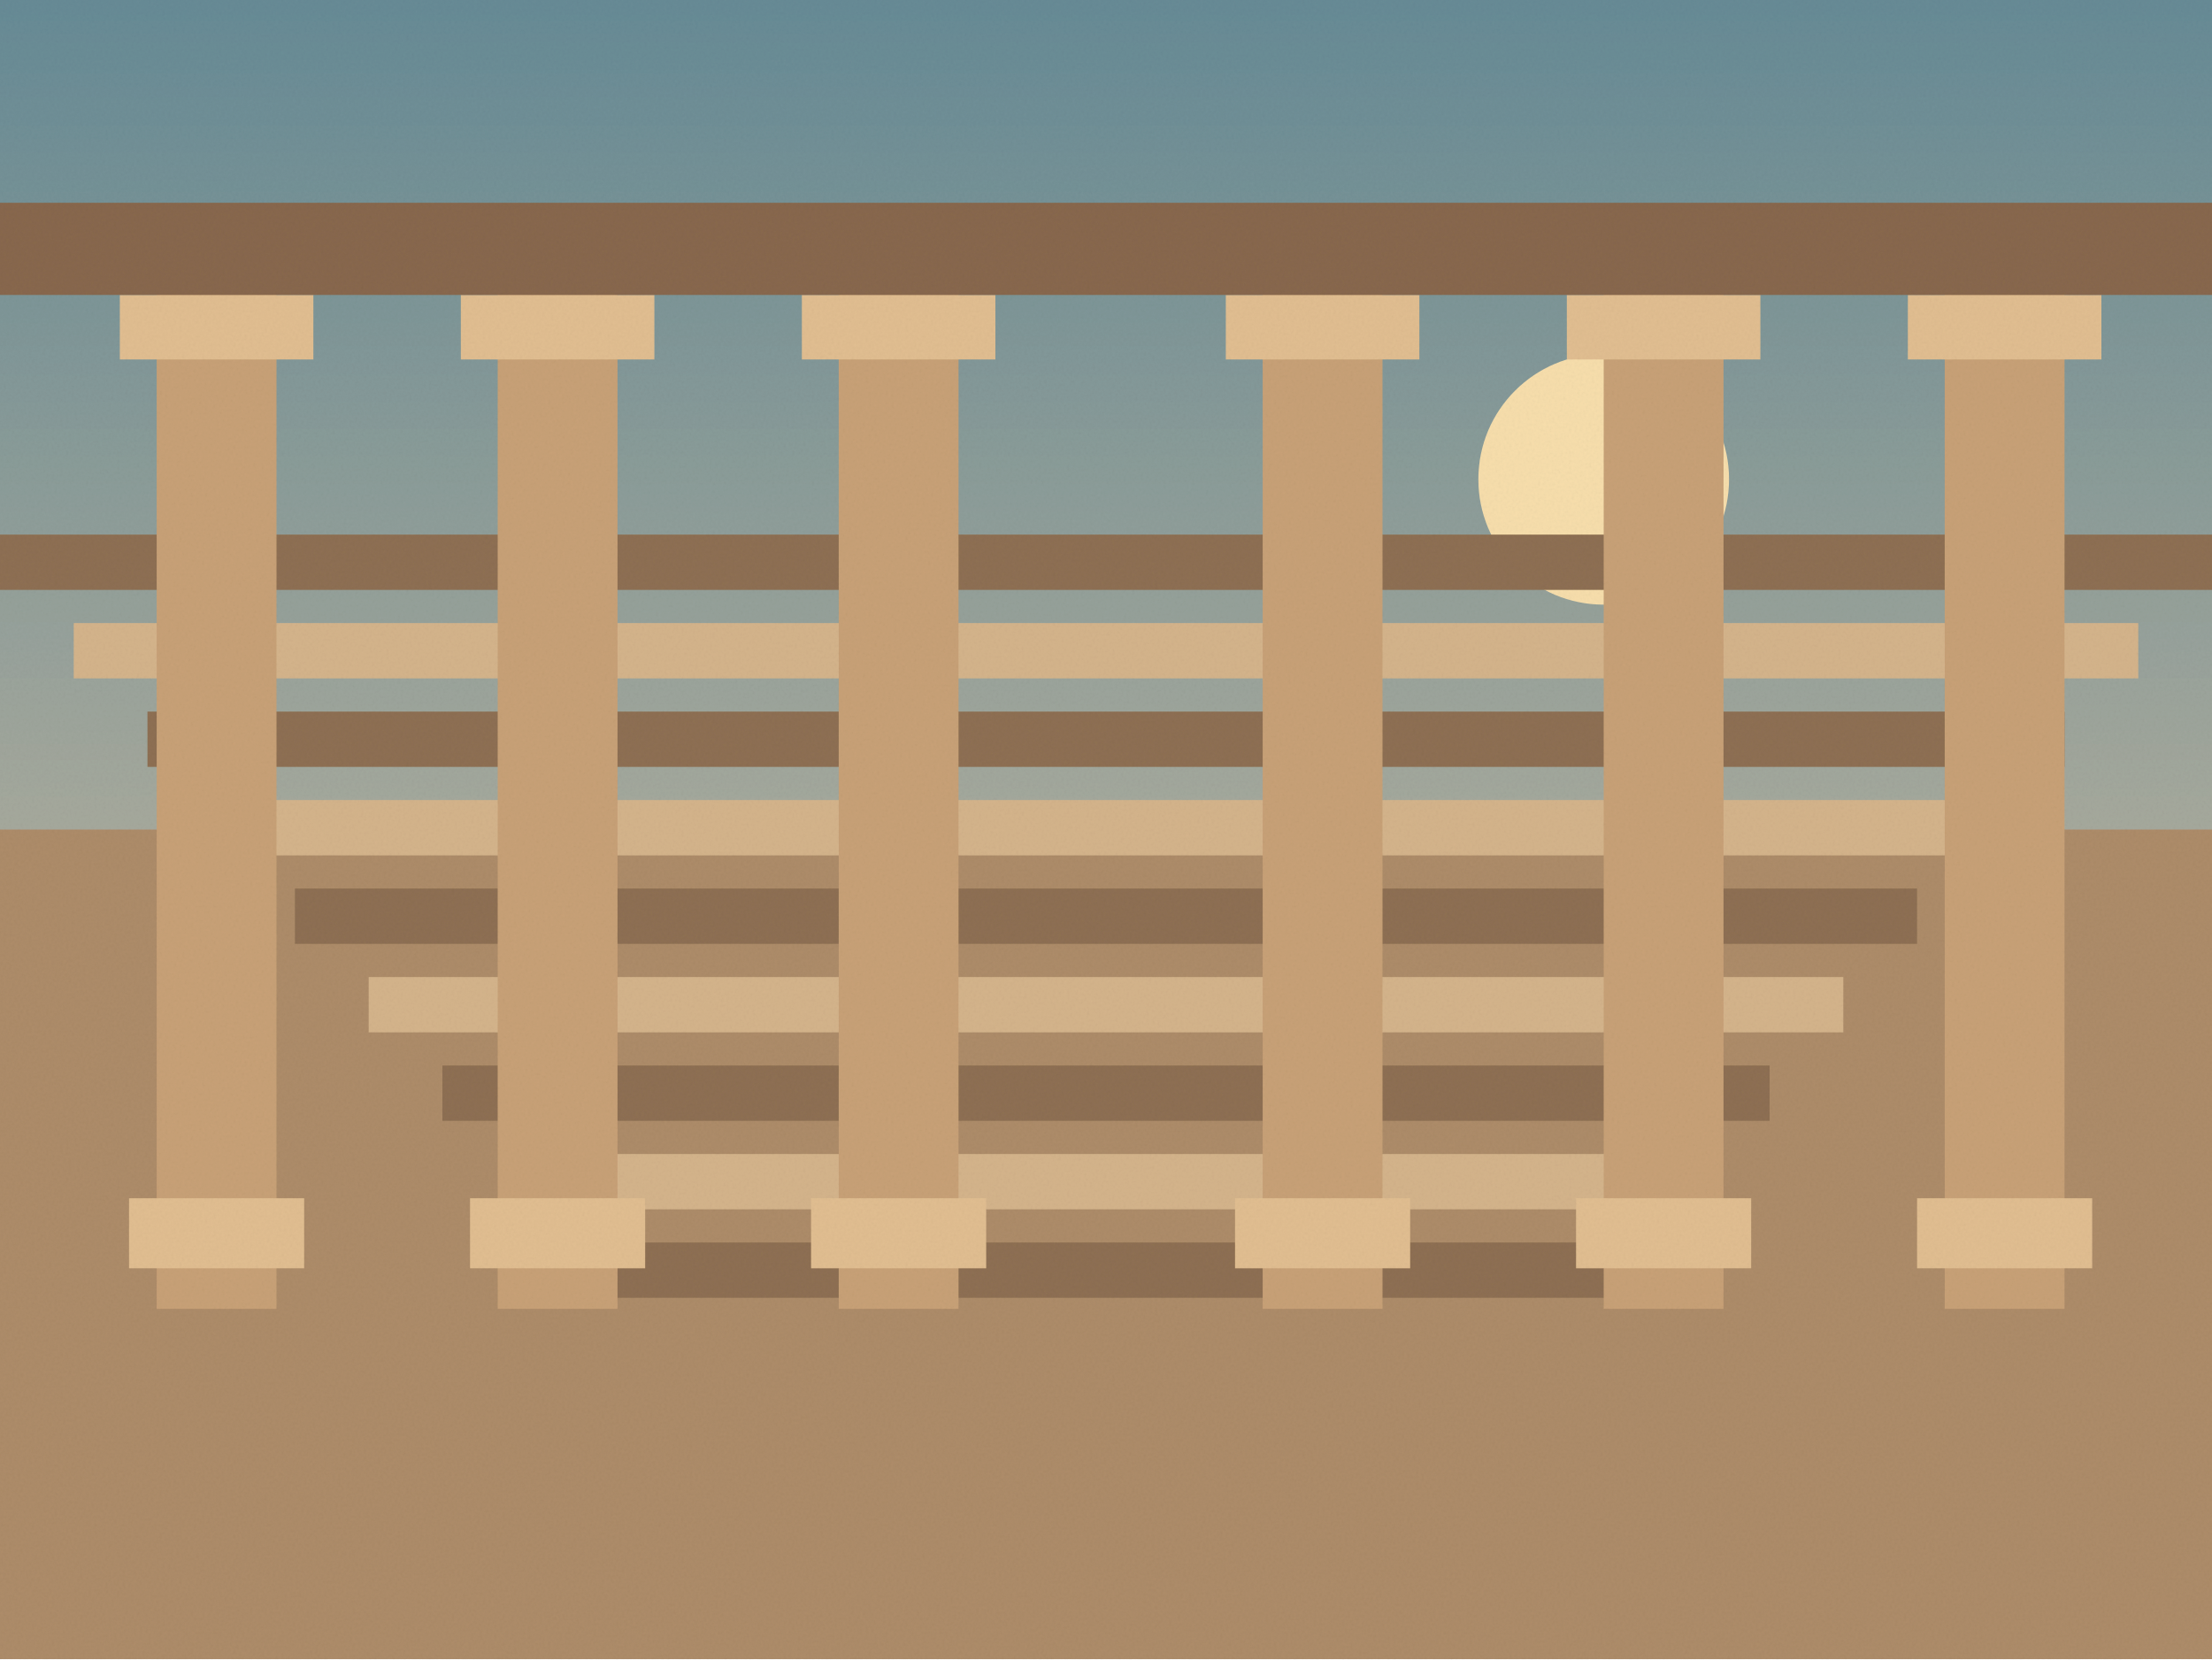
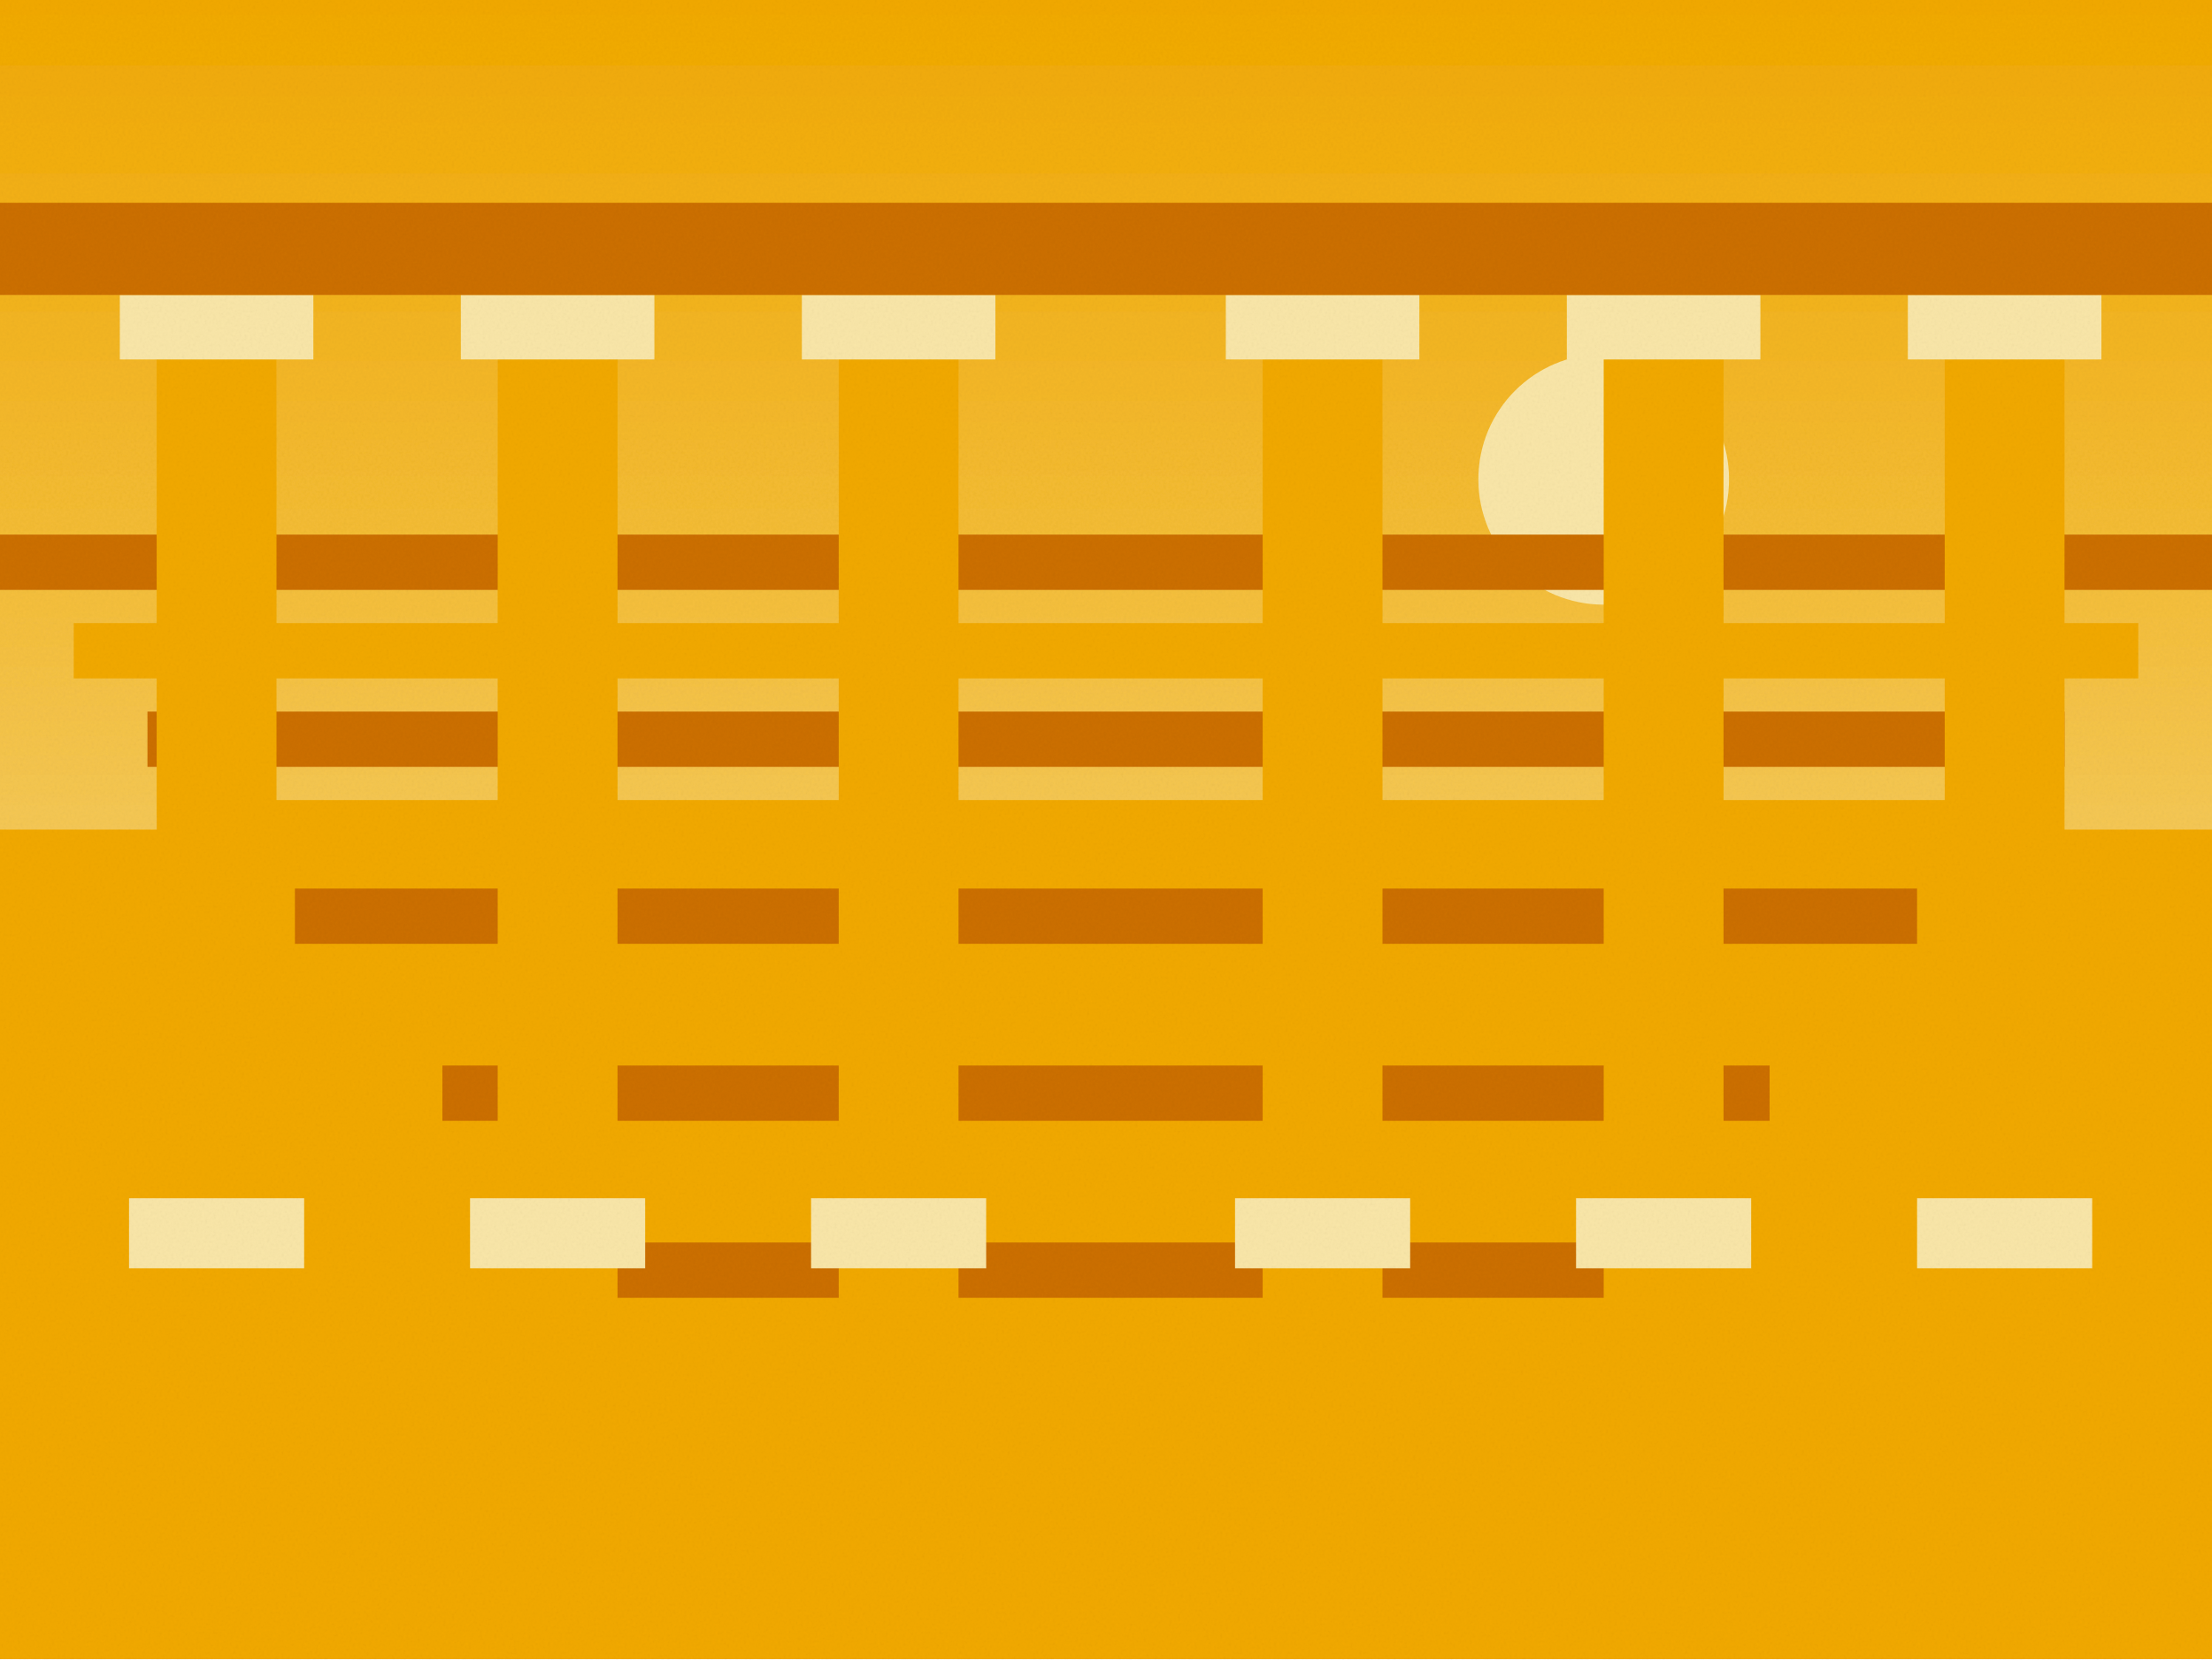
<svg xmlns="http://www.w3.org/2000/svg" width="1200" height="900" viewBox="0 0 1200 900">
  <defs>
    <linearGradient id="sky" x2="0" y2="1">
-       <stop stop-color="#678b96" />
-       <stop offset="1" stop-color="#e5c7a2" />
+       <stop stop-color="#F2A900" />
+       <stop offset="1" stop-color="#F9E6A8" />
    </linearGradient>
    <linearGradient id="ground" x2="0" y2="1">
-       <stop stop-color="#f8eee0" />
-       <stop offset="1" stop-color="#bdbeb6" />
+       <stop stop-color="#F9E6A8" />
+       <stop offset="1" stop-color="#F2A900" />
    </linearGradient>
    <filter id="grain">
      <feTurbulence type="fractalNoise" baseFrequency=".65" numOctaves="3" stitchTiles="stitch" />
      <feColorMatrix type="saturate" values="0" />
      <feComponentTransfer>
        <feFuncA type="linear" slope=".12" />
      </feComponentTransfer>
      <feBlend in="SourceGraphic" mode="multiply" />
    </filter>
  </defs>
  <g filter="url(#grain)">
    <path fill="url(#sky)" d="M0 0h1200v900H0z" />
-     <circle cx="870" cy="260" r="68" fill="#f7deac" />
-     <path fill="#ad8c69" d="M0 450h1200v450H0z" />
-     <path d="M0 290H1200v30H0z" fill="#8e7052" />
-     <path d="M40 338H1160v30H40z" fill="#d4b48b" />
-     <path d="M80 386H1120v30H80z" fill="#8e7052" />
-     <path d="M120 434H1080v30H120z" fill="#d4b48b" />
-     <path d="M160 482H1040v30H160z" fill="#8e7052" />
-     <path d="M200 530H1000v30H200z" fill="#d4b48b" />
-     <path d="M240 578H960v30H240z" fill="#8e7052" />
-     <path d="M280 626H920v30H280z" fill="#d4b48b" />
-     <path d="M320 674H880v30H320z" fill="#8e7052" />
-     <path d="M85 150h65v560h-65z" fill="#c8a177" />
-     <path d="M65 160h105v35H65zM70 650h95v38H70z" fill="#e1be91" />
-     <path d="M270 150h65v560h-65z" fill="#c8a177" />
-     <path d="M250 160h105v35H250zM255 650h95v38H255z" fill="#e1be91" />
-     <path d="M455 150h65v560h-65z" fill="#c8a177" />
-     <path d="M435 160h105v35H435zM440 650h95v38H440z" fill="#e1be91" />
-     <path d="M685 150h65v560h-65z" fill="#c8a177" />
-     <path d="M665 160h105v35H665zM670 650h95v38H670z" fill="#e1be91" />
-     <path d="M870 150h65v560h-65z" fill="#c8a177" />
-     <path d="M850 160h105v35H850zM855 650h95v38H855z" fill="#e1be91" />
-     <path d="M1055 150h65v560h-65z" fill="#c8a177" />
-     <path d="M1035 160h105v35H1035zM1040 650h95v38H1040z" fill="#e1be91" />
-     <path d="M0 110h1200v50H0z" fill="#88684d" />
+     <circle cx="870" cy="260" r="68" fill="#F9E6A8" />
+     <path fill="#F2A900" d="M0 450h1200v450H0z" />
+     <path d="M0 290H1200v30H0z" fill="#CC6F00" />
+     <path d="M40 338H1160v30H40z" fill="#F2A900" />
+     <path d="M80 386H1120v30H80z" fill="#CC6F00" />
+     <path d="M120 434H1080v30H120z" fill="#F2A900" />
+     <path d="M160 482H1040v30H160z" fill="#CC6F00" />
+     <path d="M200 530H1000v30H200z" fill="#F2A900" />
+     <path d="M240 578H960v30H240z" fill="#CC6F00" />
+     <path d="M280 626H920v30H280z" fill="#F2A900" />
+     <path d="M320 674H880v30H320z" fill="#CC6F00" />
+     <path d="M85 150h65v560h-65z" fill="#F2A900" />
+     <path d="M65 160h105v35H65zM70 650h95v38H70z" fill="#F9E6A8" />
+     <path d="M270 150h65v560h-65z" fill="#F2A900" />
+     <path d="M250 160h105v35H250zM255 650h95v38H255z" fill="#F9E6A8" />
+     <path d="M455 150h65v560h-65z" fill="#F2A900" />
+     <path d="M435 160h105v35H435zM440 650h95v38H440z" fill="#F9E6A8" />
+     <path d="M685 150h65v560h-65z" fill="#F2A900" />
+     <path d="M665 160h105v35H665zM670 650h95v38H670z" fill="#F9E6A8" />
+     <path d="M870 150h65v560h-65z" fill="#F2A900" />
+     <path d="M850 160h105v35H850zM855 650h95v38H855z" fill="#F9E6A8" />
+     <path d="M1055 150h65v560h-65z" fill="#F2A900" />
+     <path d="M1035 160h105v35H1035zM1040 650h95v38H1040z" fill="#F9E6A8" />
+     <path d="M0 110h1200v50H0z" fill="#CC6F00" />
  </g>
</svg>
